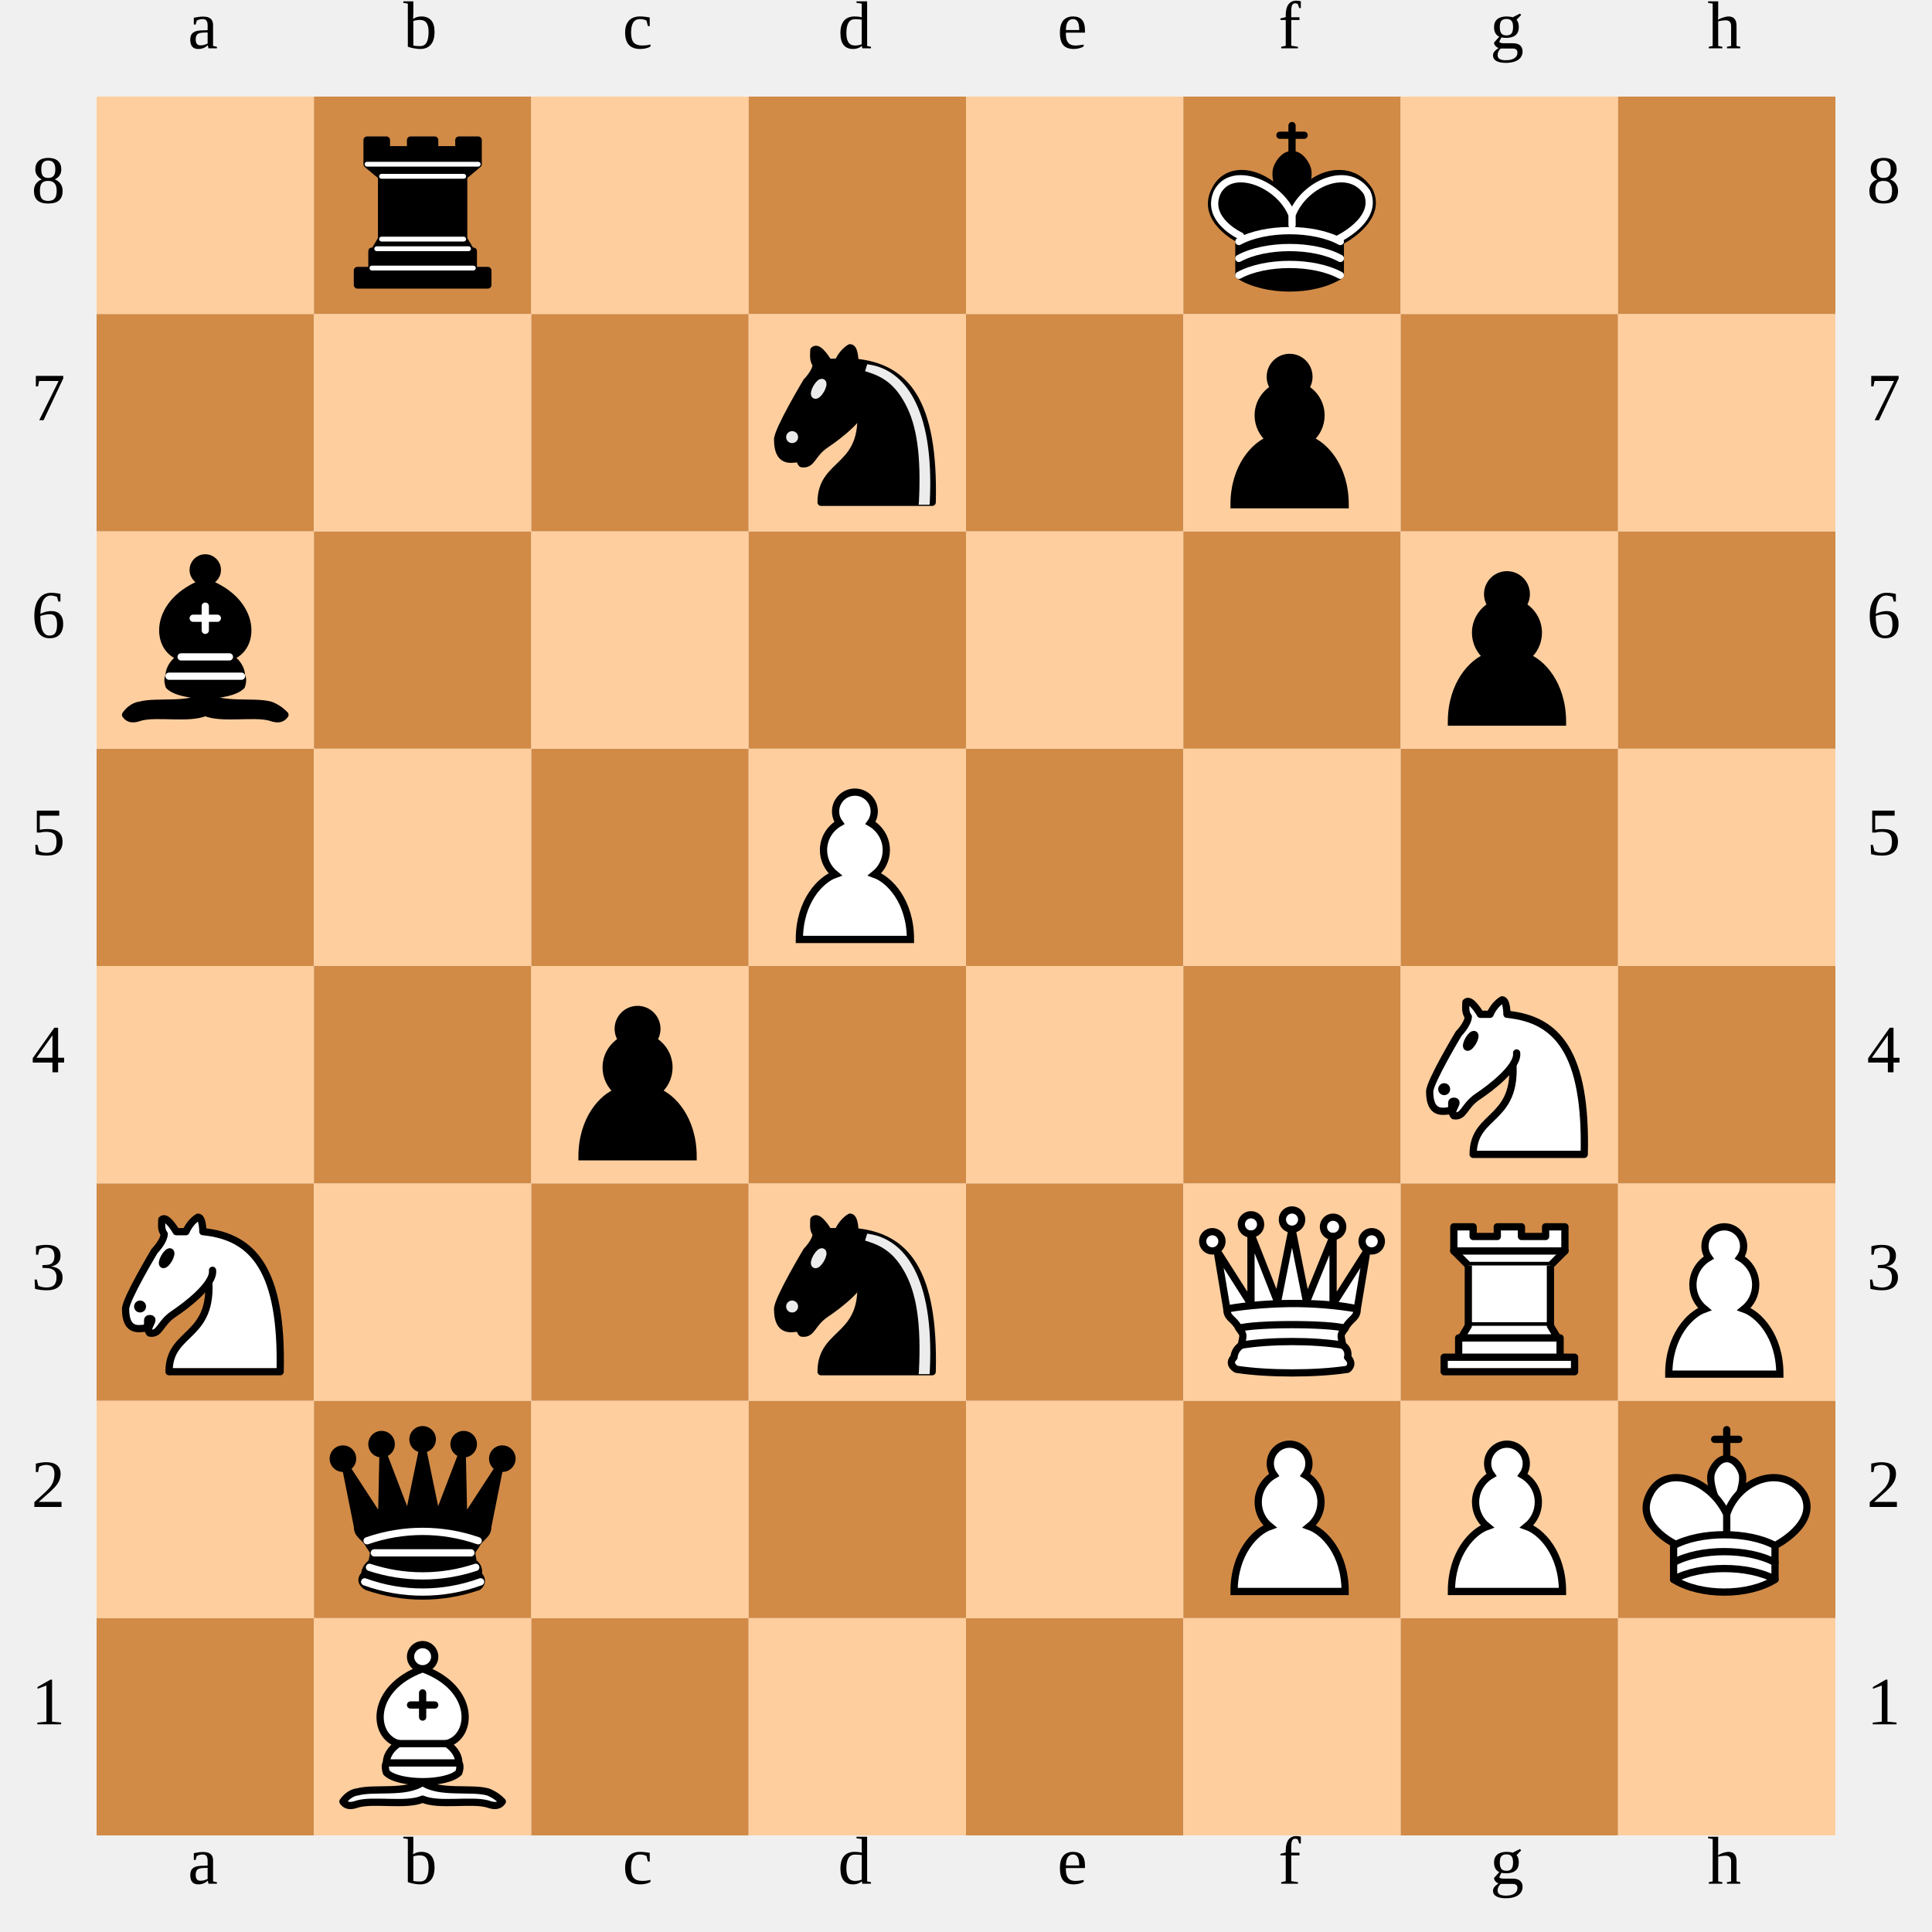
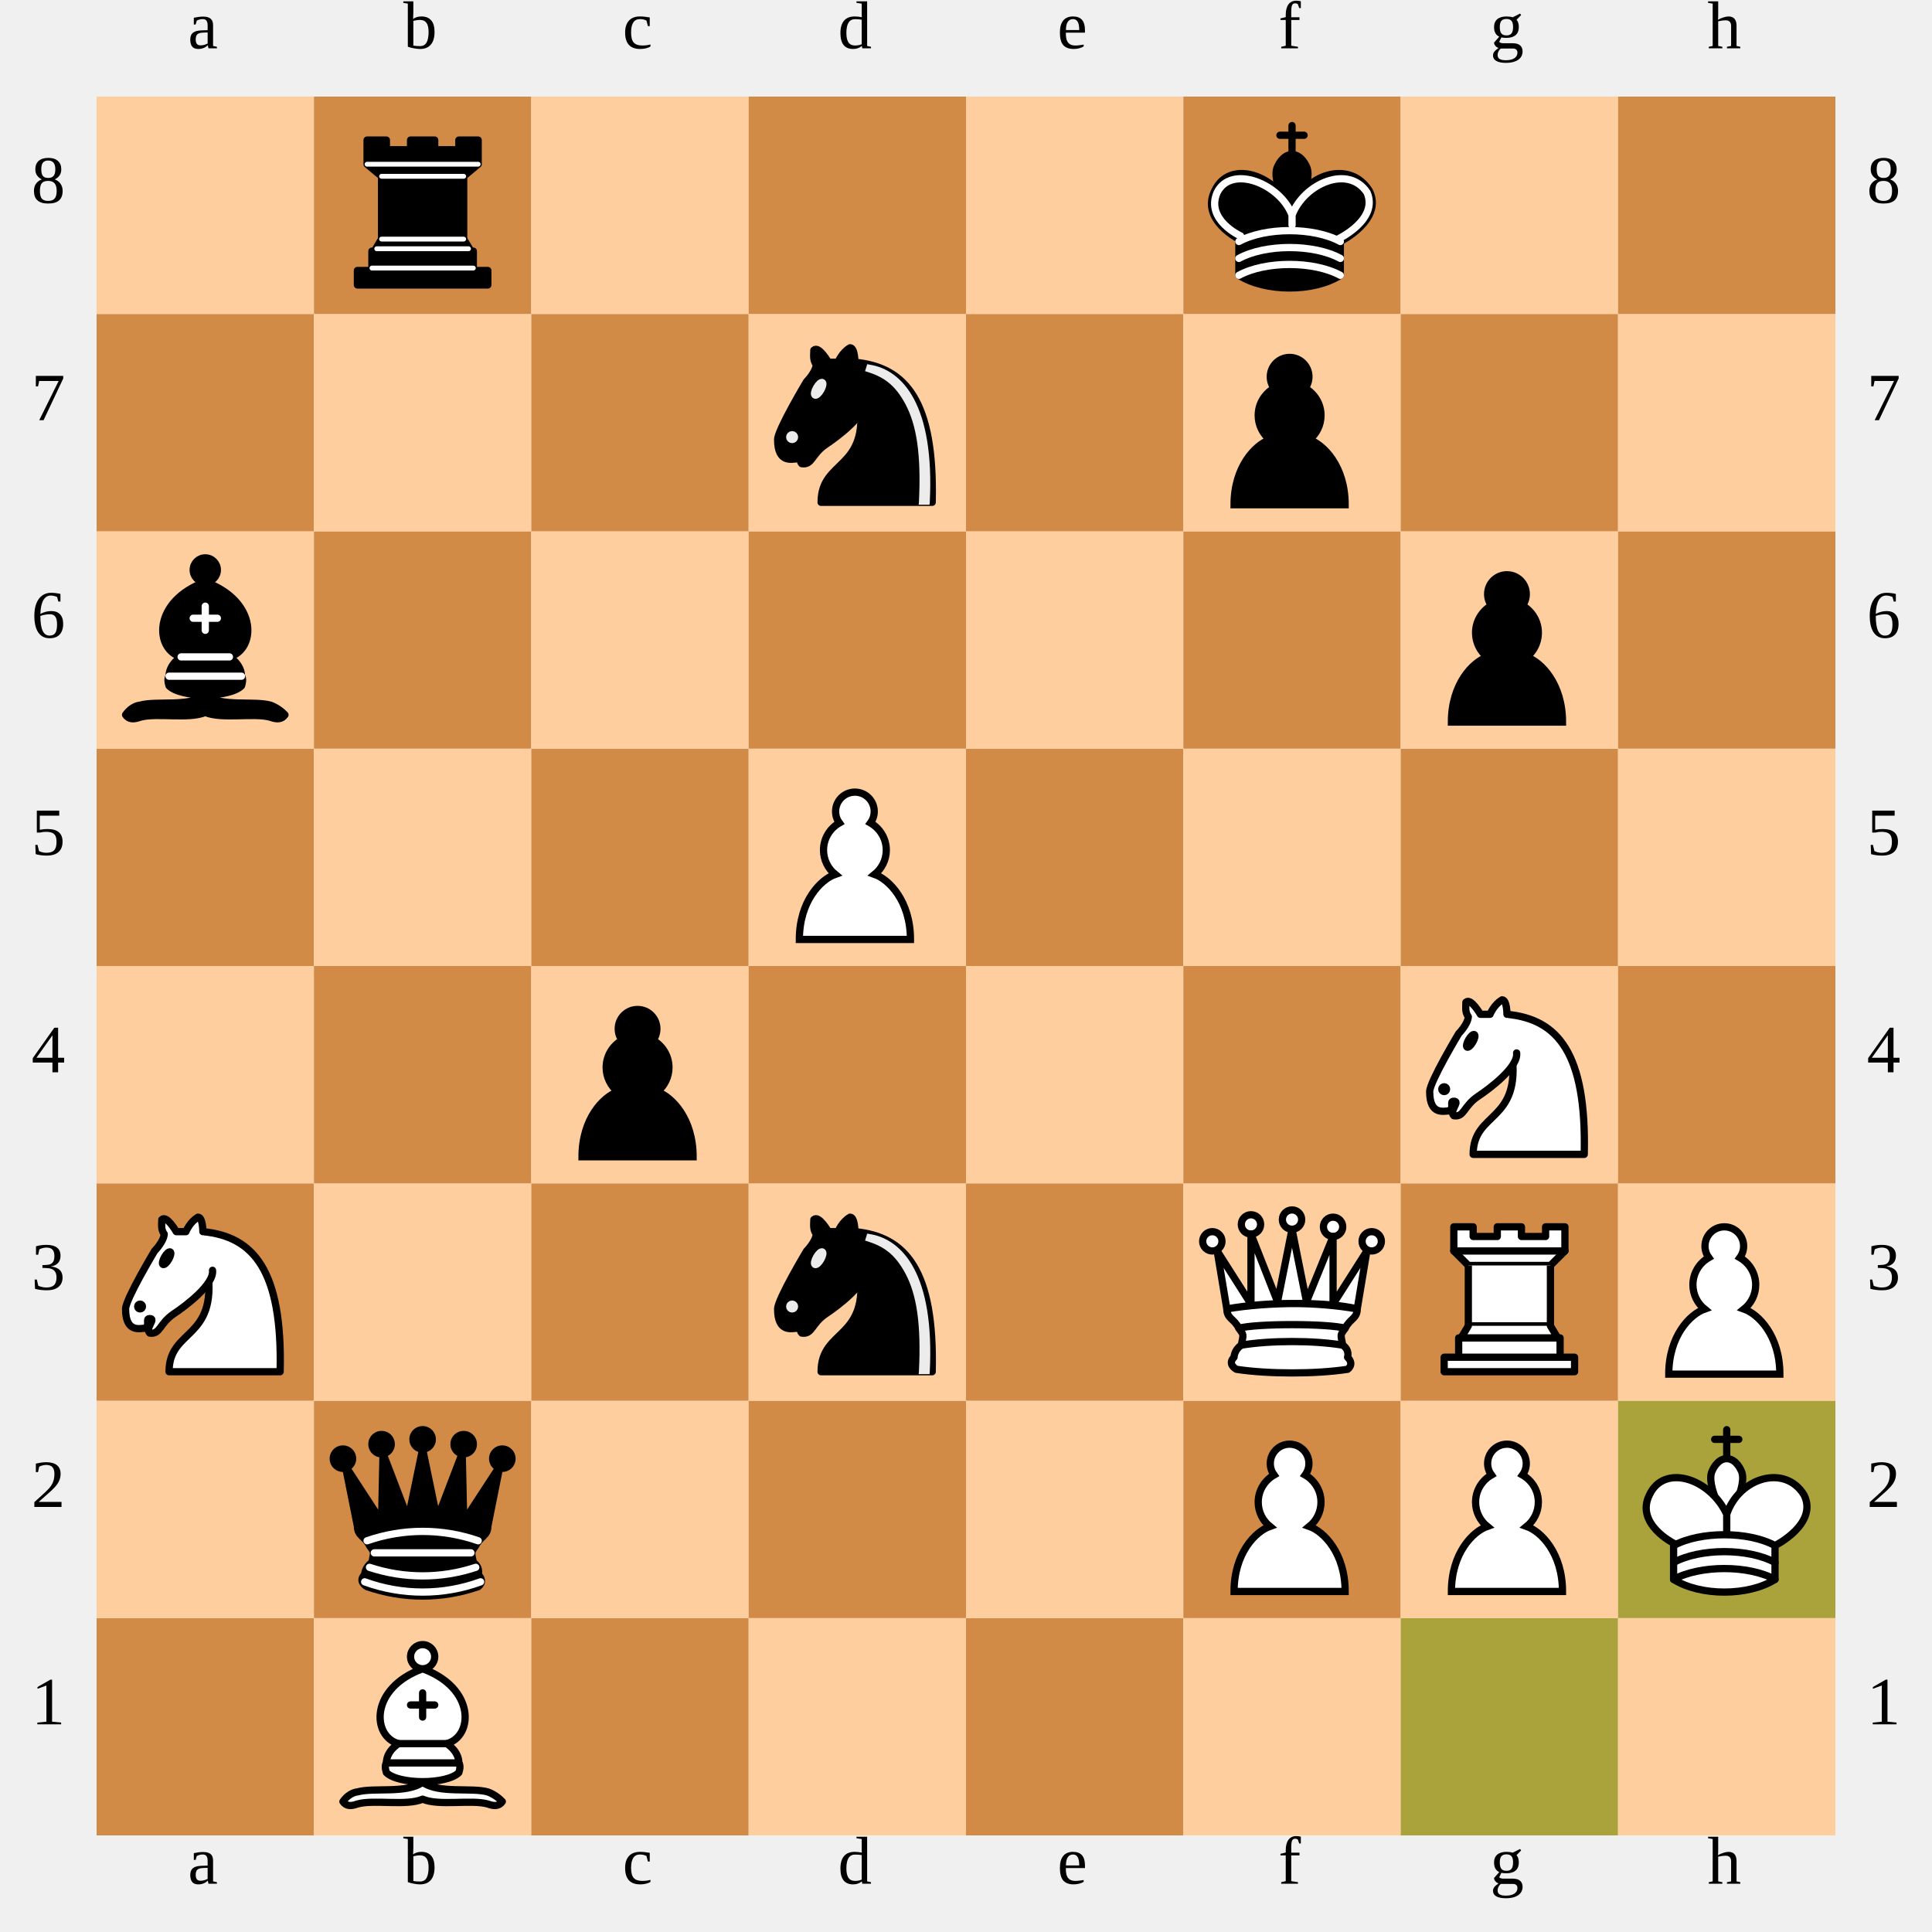
<svg xmlns="http://www.w3.org/2000/svg" xmlns:xlink="http://www.w3.org/1999/xlink" height="400" version="1.1" viewBox="0 0 400 400" width="400">
  <defs>
    <g class="white pawn" id="white-pawn">
      <path d="M22 9c-2.21 0-4 1.79-4 4 0 .89.29 1.71.78 2.38-1.95 1.12-3.28 3.21-3.28 5.62 0 2.03.94 3.84 2.41 5.03-3 1.06-7.41 5.55-7.41 13.47h23c0-7.92-4.41-12.41-7.41-13.47 1.47-1.19 2.41-3 2.41-5.03 0-2.41-1.33-4.5-3.28-5.62.49-.67.78-1.49.78-2.38 0-2.21-1.79-4-4-4z" fill="#fff" stroke="#000" stroke-linecap="round" stroke-width="1.5" />
    </g>
    <g class="white knight" fill="none" fill-rule="evenodd" id="white-knight" stroke="#000" stroke-linecap="round" stroke-linejoin="round" stroke-width="1.5">
      <path d="M 22,10 C 32.5,11 38.5,18 38,39 L 15,39 C 15,30 25,32.5 23,18" style="fill:#ffffff; stroke:#000000;" />
      <path d="M 24,18 C 24.38,20.91 18.45,25.37 16,27 C 13,29 13.18,31.34 11,31 C 9.958,30.06 12.41,27.96 11,28 C 10,28 11.19,29.23 10,30 C 9,30 5.997,31 6,26 C 6,24 12,14 12,14 C 12,14 13.89,12.1 14,10.5 C 13.27,9.506 13.5,8.5 13.5,7.5 C 14.5,6.5 16.5,10 16.5,10 L 18.5,10 C 18.5,10 19.28,8.008 21,7 C 22,7 22,10 22,10" style="fill:#ffffff; stroke:#000000;" />
      <path d="M 9.5 25.5 A 0.5 0.5 0 1 1 8.5,25.5 A 0.5 0.5 0 1 1 9.5 25.5 z" style="fill:#000000; stroke:#000000;" />
      <path d="M 15 15.5 A 0.5 1.5 0 1 1 14,15.5 A 0.5 1.5 0 1 1 15 15.5 z" style="fill:#000000; stroke:#000000;" transform="matrix(0.866,0.5,-0.5,0.866,9.693,-5.173)" />
    </g>
    <g class="white bishop" fill="none" fill-rule="evenodd" id="white-bishop" stroke="#000" stroke-linecap="round" stroke-linejoin="round" stroke-width="1.5">
      <g fill="#fff" stroke-linecap="butt">
        <path d="M9 36c3.39-.97 10.11.43 13.5-2 3.39 2.43 10.11 1.03 13.5 2 0 0 1.65.54 3 2-.68.97-1.65.99-3 .5-3.39-.97-10.11.46-13.5-1-3.39 1.46-10.11.03-13.5 1-1.354.49-2.323.47-3-.5 1.354-1.94 3-2 3-2zM15 32c2.5 2.5 12.5 2.5 15 0 .5-1.5 0-2 0-2 0-2.5-2.5-4-2.5-4 5.5-1.5 6-11.5-5-15.5-11 4-10.5 14-5 15.5 0 0-2.5 1.5-2.5 4 0 0-.5.5 0 2zM25 8a2.5 2.5 0 1 1-5 0 2.5 2.5 0 1 1 5 0z" />
      </g>
      <path d="M17.5 26h10M15 30h15m-7.5-14.5v5M20 18h5" stroke-linejoin="miter" />
    </g>
    <g class="white rook" fill="#fff" fill-rule="evenodd" id="white-rook" stroke="#000" stroke-linecap="round" stroke-linejoin="round" stroke-width="1.5">
      <path d="M9 39h27v-3H9v3zM12 36v-4h21v4H12zM11 14V9h4v2h5V9h5v2h5V9h4v5" stroke-linecap="butt" />
      <path d="M34 14l-3 3H14l-3-3" />
      <path d="M31 17v12.5H14V17" stroke-linecap="butt" stroke-linejoin="miter" />
      <path d="M31 29.5l1.5 2.5h-20l1.5-2.5" />
      <path d="M11 14h23" fill="none" stroke-linejoin="miter" />
    </g>
    <g class="white queen" fill="#fff" fill-rule="evenodd" id="white-queen" stroke="#000" stroke-linecap="round" stroke-linejoin="round" stroke-width="1.5">
      <path d="M8 12a2 2 0 1 1-4 0 2 2 0 1 1 4 0zM24.5 7.5a2 2 0 1 1-4 0 2 2 0 1 1 4 0zM41 12a2 2 0 1 1-4 0 2 2 0 1 1 4 0zM16 8.5a2 2 0 1 1-4 0 2 2 0 1 1 4 0zM33 9a2 2 0 1 1-4 0 2 2 0 1 1 4 0z" />
      <path d="M9 26c8.5-1.5 21-1.5 27 0l2-12-7 11V11l-5.5 13.5-3-15-3 15-5.5-14V25L7 14l2 12zM9 26c0 2 1.5 2 2.5 4 1 1.5 1 1 .5 3.5-1.5 1-1.5 2.5-1.5 2.5-1.5 1.5.5 2.5.5 2.5 6.5 1 16.5 1 23 0 0 0 1.5-1 0-2.5 0 0 .5-1.5-1-2.5-.5-2.5-.5-2 .5-3.5 1-2 2.5-2 2.5-4-8.5-1.5-18.5-1.5-27 0z" stroke-linecap="butt" />
      <path d="M11.5 30c3.5-1 18.5-1 22 0M12 33.5c6-1 15-1 21 0" fill="none" />
    </g>
    <g class="white king" fill="none" fill-rule="evenodd" id="white-king" stroke="#000" stroke-linecap="round" stroke-linejoin="round" stroke-width="1.5">
      <path d="M22.5 11.63V6M20 8h5" stroke-linejoin="miter" />
      <path d="M22.5 25s4.5-7.5 3-10.5c0 0-1-2.5-3-2.5s-3 2.5-3 2.5c-1.5 3 3 10.5 3 10.5" fill="#fff" stroke-linecap="butt" stroke-linejoin="miter" />
      <path d="M11.5 37c5.5 3.5 15.5 3.5 21 0v-7s9-4.5 6-10.5c-4-6.5-13.5-3.5-16 4V27v-3.5c-3.5-7.5-13-10.5-16-4-3 6 5 10 5 10V37z" fill="#fff" />
      <path d="M11.5 30c5.5-3 15.5-3 21 0m-21 3.5c5.5-3 15.5-3 21 0m-21 3.5c5.5-3 15.5-3 21 0" />
    </g>
    <g class="black pawn" id="black-pawn">
      <path d="M22 9c-2.21 0-4 1.79-4 4 0 .89.29 1.71.78 2.38-1.95 1.12-3.28 3.21-3.28 5.62 0 2.03.94 3.84 2.41 5.03-3 1.06-7.41 5.55-7.41 13.47h23c0-7.92-4.41-12.41-7.41-13.47 1.47-1.19 2.41-3 2.41-5.03 0-2.41-1.33-4.5-3.28-5.62.49-.67.78-1.49.78-2.38 0-2.21-1.79-4-4-4z" stroke="#000" stroke-linecap="round" stroke-width="1.5" />
    </g>
    <g class="black knight" fill="none" fill-rule="evenodd" id="black-knight" stroke="#000" stroke-linecap="round" stroke-linejoin="round" stroke-width="1.5">
      <path d="M 22,10 C 32.5,11 38.5,18 38,39 L 15,39 C 15,30 25,32.5 23,18" style="fill:#000000; stroke:#000000;" />
      <path d="M 24,18 C 24.38,20.91 18.45,25.37 16,27 C 13,29 13.18,31.34 11,31 C 9.958,30.06 12.41,27.96 11,28 C 10,28 11.19,29.23 10,30 C 9,30 5.997,31 6,26 C 6,24 12,14 12,14 C 12,14 13.89,12.1 14,10.5 C 13.27,9.506 13.5,8.5 13.5,7.5 C 14.5,6.5 16.5,10 16.5,10 L 18.5,10 C 18.5,10 19.28,8.008 21,7 C 22,7 22,10 22,10" style="fill:#000000; stroke:#000000;" />
      <path d="M 9.5 25.5 A 0.5 0.5 0 1 1 8.5,25.5 A 0.5 0.5 0 1 1 9.5 25.5 z" style="fill:#ececec; stroke:#ececec;" />
      <path d="M 15 15.5 A 0.5 1.5 0 1 1 14,15.5 A 0.5 1.5 0 1 1 15 15.5 z" style="fill:#ececec; stroke:#ececec;" transform="matrix(0.866,0.5,-0.5,0.866,9.693,-5.173)" />
      <path d="M 24.55,10.4 L 24.1,11.85 L 24.6,12 C 27.75,13 30.25,14.49 32.5,18.75 C 34.75,23.01 35.75,29.06 35.25,39 L 35.2,39.5 L 37.45,39.5 L 37.5,39 C 38,28.94 36.62,22.15 34.25,17.66 C 31.88,13.17 28.46,11.02 25.06,10.5 L 24.55,10.4 z " style="fill:#ececec; stroke:none;" />
    </g>
    <g class="black bishop" fill="none" fill-rule="evenodd" id="black-bishop" stroke="#000" stroke-linecap="round" stroke-linejoin="round" stroke-width="1.5">
      <path d="M9 36c3.39-.97 10.11.43 13.5-2 3.39 2.43 10.11 1.03 13.5 2 0 0 1.65.54 3 2-.68.97-1.65.99-3 .5-3.39-.97-10.11.46-13.5-1-3.39 1.46-10.11.03-13.5 1-1.354.49-2.323.47-3-.5 1.354-1.94 3-2 3-2zm6-4c2.5 2.5 12.5 2.5 15 0 .5-1.5 0-2 0-2 0-2.5-2.5-4-2.5-4 5.5-1.5 6-11.5-5-15.5-11 4-10.5 14-5 15.5 0 0-2.5 1.5-2.5 4 0 0-.5.5 0 2zM25 8a2.5 2.5 0 1 1-5 0 2.5 2.5 0 1 1 5 0z" fill="#000" stroke-linecap="butt" />
      <path d="M17.5 26h10M15 30h15m-7.5-14.5v5M20 18h5" stroke="#fff" stroke-linejoin="miter" />
    </g>
    <g class="black rook" fill="#000" fill-rule="evenodd" id="black-rook" stroke="#000" stroke-linecap="round" stroke-linejoin="round" stroke-width="1.5">
      <path d="M9 39h27v-3H9v3zM12.5 32l1.5-2.5h17l1.5 2.5h-20zM12 36v-4h21v4H12z" stroke-linecap="butt" />
      <path d="M14 29.5v-13h17v13H14z" stroke-linecap="butt" stroke-linejoin="miter" />
      <path d="M14 16.5L11 14h23l-3 2.5H14zM11 14V9h4v2h5V9h5v2h5V9h4v5H11z" stroke-linecap="butt" />
      <path d="M12 35.5h21M13 31.5h19M14 29.5h17M14 16.5h17M11 14h23" fill="none" stroke="#fff" stroke-linejoin="miter" stroke-width="1" />
    </g>
    <g class="black queen" fill="#000" fill-rule="evenodd" id="black-queen" stroke="#000" stroke-linecap="round" stroke-linejoin="round" stroke-width="1.5">
      <g fill="#000" stroke="none">
        <circle cx="6" cy="12" r="2.75" />
        <circle cx="14" cy="9" r="2.75" />
        <circle cx="22.5" cy="8" r="2.75" />
        <circle cx="31" cy="9" r="2.75" />
        <circle cx="39" cy="12" r="2.75" />
      </g>
      <path d="M9 26c8.5-1.5 21-1.5 27 0l2.5-12.5L31 25l-.3-14.1-5.2 13.6-3-14.5-3 14.5-5.2-13.6L14 25 6.5 13.5 9 26zM9 26c0 2 1.5 2 2.5 4 1 1.5 1 1 .5 3.5-1.5 1-1.5 2.5-1.5 2.5-1.5 1.5.5 2.5.5 2.5 6.5 1 16.5 1 23 0 0 0 1.5-1 0-2.5 0 0 .5-1.5-1-2.5-.5-2.5-.5-2 .5-3.5 1-2 2.5-2 2.5-4-8.5-1.5-18.5-1.5-27 0z" stroke-linecap="butt" />
      <path d="M11 38.5a35 35 1 0 0 23 0" fill="none" stroke-linecap="butt" />
      <path d="M11 29a35 35 1 0 1 23 0M12.5 31.5h20M11.5 34.5a35 35 1 0 0 22 0M10.5 37.5a35 35 1 0 0 24 0" fill="none" stroke="#fff" />
    </g>
    <g class="black king" fill="none" fill-rule="evenodd" id="black-king" stroke="#000" stroke-linecap="round" stroke-linejoin="round" stroke-width="1.5">
      <path d="M22.5 11.63V6" stroke-linejoin="miter" />
      <path d="M22.5 25s4.5-7.5 3-10.5c0 0-1-2.5-3-2.5s-3 2.5-3 2.5c-1.5 3 3 10.5 3 10.5" fill="#000" stroke-linecap="butt" stroke-linejoin="miter" />
      <path d="M11.5 37c5.5 3.5 15.5 3.5 21 0v-7s9-4.5 6-10.5c-4-6.5-13.5-3.5-16 4V27v-3.5c-3.5-7.5-13-10.5-16-4-3 6 5 10 5 10V37z" fill="#000" />
      <path d="M20 8h5" stroke-linejoin="miter" />
      <path d="M32 29.5s8.5-4 6.03-9.65C34.15 14 25 18 22.5 24.5l.01 2.1-.01-2.1C20 18 9.906 14 6.997 19.85c-2.497 5.65 4.853 9 4.853 9M11.5 30c5.5-3 15.5-3 21 0m-21 3.5c5.5-3 15.5-3 21 0m-21 3.5c5.5-3 15.5-3 21 0" stroke="#fff" />
    </g>
  </defs>
  <rect class="square dark a1" fill="#d18b47" height="45" stroke="none" width="45" x="20" y="335" />
  <rect class="square light b1" fill="#ffce9e" height="45" stroke="none" width="45" x="65" y="335" />
  <use transform="translate(65, 335)" xlink:href="#white-bishop" />
  <rect class="square dark c1" fill="#d18b47" height="45" stroke="none" width="45" x="110" y="335" />
  <rect class="square light d1" fill="#ffce9e" height="45" stroke="none" width="45" x="155" y="335" />
  <rect class="square dark e1" fill="#d18b47" height="45" stroke="none" width="45" x="200" y="335" />
  <rect class="square light f1" fill="#ffce9e" height="45" stroke="none" width="45" x="245" y="335" />
-   <rect class="square dark g1" fill="#d18b47" height="45" stroke="none" width="45" x="290" y="335" />
+   <rect class="square dark lastmove g1" fill="#aaa23b" height="45" stroke="none" width="45" x="290" y="335" />
  <rect class="square light h1" fill="#ffce9e" height="45" stroke="none" width="45" x="335" y="335" />
  <rect class="square light a2" fill="#ffce9e" height="45" stroke="none" width="45" x="20" y="290" />
  <rect class="square dark b2" fill="#d18b47" height="45" stroke="none" width="45" x="65" y="290" />
  <use transform="translate(65, 290)" xlink:href="#black-queen" />
  <rect class="square light c2" fill="#ffce9e" height="45" stroke="none" width="45" x="110" y="290" />
  <rect class="square dark d2" fill="#d18b47" height="45" stroke="none" width="45" x="155" y="290" />
  <rect class="square light e2" fill="#ffce9e" height="45" stroke="none" width="45" x="200" y="290" />
  <rect class="square dark f2" fill="#d18b47" height="45" stroke="none" width="45" x="245" y="290" />
  <use transform="translate(245, 290)" xlink:href="#white-pawn" />
  <rect class="square light g2" fill="#ffce9e" height="45" stroke="none" width="45" x="290" y="290" />
  <use transform="translate(290, 290)" xlink:href="#white-pawn" />
-   <rect class="square dark h2" fill="#d18b47" height="45" stroke="none" width="45" x="335" y="290" />
+   <rect class="square dark lastmove h2" fill="#aaa23b" height="45" stroke="none" width="45" x="335" y="290" />
  <use transform="translate(335, 290)" xlink:href="#white-king" />
  <rect class="square dark a3" fill="#d18b47" height="45" stroke="none" width="45" x="20" y="245" />
  <use transform="translate(20, 245)" xlink:href="#white-knight" />
  <rect class="square light b3" fill="#ffce9e" height="45" stroke="none" width="45" x="65" y="245" />
  <rect class="square dark c3" fill="#d18b47" height="45" stroke="none" width="45" x="110" y="245" />
  <rect class="square light d3" fill="#ffce9e" height="45" stroke="none" width="45" x="155" y="245" />
  <use transform="translate(155, 245)" xlink:href="#black-knight" />
  <rect class="square dark e3" fill="#d18b47" height="45" stroke="none" width="45" x="200" y="245" />
  <rect class="square light f3" fill="#ffce9e" height="45" stroke="none" width="45" x="245" y="245" />
  <use transform="translate(245, 245)" xlink:href="#white-queen" />
  <rect class="square dark g3" fill="#d18b47" height="45" stroke="none" width="45" x="290" y="245" />
  <use transform="translate(290, 245)" xlink:href="#white-rook" />
  <rect class="square light h3" fill="#ffce9e" height="45" stroke="none" width="45" x="335" y="245" />
  <use transform="translate(335, 245)" xlink:href="#white-pawn" />
  <rect class="square light a4" fill="#ffce9e" height="45" stroke="none" width="45" x="20" y="200" />
  <rect class="square dark b4" fill="#d18b47" height="45" stroke="none" width="45" x="65" y="200" />
  <rect class="square light c4" fill="#ffce9e" height="45" stroke="none" width="45" x="110" y="200" />
  <use transform="translate(110, 200)" xlink:href="#black-pawn" />
  <rect class="square dark d4" fill="#d18b47" height="45" stroke="none" width="45" x="155" y="200" />
  <rect class="square light e4" fill="#ffce9e" height="45" stroke="none" width="45" x="200" y="200" />
  <rect class="square dark f4" fill="#d18b47" height="45" stroke="none" width="45" x="245" y="200" />
  <rect class="square light g4" fill="#ffce9e" height="45" stroke="none" width="45" x="290" y="200" />
  <use transform="translate(290, 200)" xlink:href="#white-knight" />
  <rect class="square dark h4" fill="#d18b47" height="45" stroke="none" width="45" x="335" y="200" />
  <rect class="square dark a5" fill="#d18b47" height="45" stroke="none" width="45" x="20" y="155" />
  <rect class="square light b5" fill="#ffce9e" height="45" stroke="none" width="45" x="65" y="155" />
  <rect class="square dark c5" fill="#d18b47" height="45" stroke="none" width="45" x="110" y="155" />
  <rect class="square light d5" fill="#ffce9e" height="45" stroke="none" width="45" x="155" y="155" />
  <use transform="translate(155, 155)" xlink:href="#white-pawn" />
  <rect class="square dark e5" fill="#d18b47" height="45" stroke="none" width="45" x="200" y="155" />
  <rect class="square light f5" fill="#ffce9e" height="45" stroke="none" width="45" x="245" y="155" />
  <rect class="square dark g5" fill="#d18b47" height="45" stroke="none" width="45" x="290" y="155" />
  <rect class="square light h5" fill="#ffce9e" height="45" stroke="none" width="45" x="335" y="155" />
  <rect class="square light a6" fill="#ffce9e" height="45" stroke="none" width="45" x="20" y="110" />
  <use transform="translate(20, 110)" xlink:href="#black-bishop" />
  <rect class="square dark b6" fill="#d18b47" height="45" stroke="none" width="45" x="65" y="110" />
  <rect class="square light c6" fill="#ffce9e" height="45" stroke="none" width="45" x="110" y="110" />
  <rect class="square dark d6" fill="#d18b47" height="45" stroke="none" width="45" x="155" y="110" />
  <rect class="square light e6" fill="#ffce9e" height="45" stroke="none" width="45" x="200" y="110" />
  <rect class="square dark f6" fill="#d18b47" height="45" stroke="none" width="45" x="245" y="110" />
  <rect class="square light g6" fill="#ffce9e" height="45" stroke="none" width="45" x="290" y="110" />
  <use transform="translate(290, 110)" xlink:href="#black-pawn" />
  <rect class="square dark h6" fill="#d18b47" height="45" stroke="none" width="45" x="335" y="110" />
  <rect class="square dark a7" fill="#d18b47" height="45" stroke="none" width="45" x="20" y="65" />
  <rect class="square light b7" fill="#ffce9e" height="45" stroke="none" width="45" x="65" y="65" />
  <rect class="square dark c7" fill="#d18b47" height="45" stroke="none" width="45" x="110" y="65" />
  <rect class="square light d7" fill="#ffce9e" height="45" stroke="none" width="45" x="155" y="65" />
  <use transform="translate(155, 65)" xlink:href="#black-knight" />
  <rect class="square dark e7" fill="#d18b47" height="45" stroke="none" width="45" x="200" y="65" />
  <rect class="square light f7" fill="#ffce9e" height="45" stroke="none" width="45" x="245" y="65" />
  <use transform="translate(245, 65)" xlink:href="#black-pawn" />
  <rect class="square dark g7" fill="#d18b47" height="45" stroke="none" width="45" x="290" y="65" />
  <rect class="square light h7" fill="#ffce9e" height="45" stroke="none" width="45" x="335" y="65" />
  <rect class="square light a8" fill="#ffce9e" height="45" stroke="none" width="45" x="20" y="20" />
  <rect class="square dark b8" fill="#d18b47" height="45" stroke="none" width="45" x="65" y="20" />
  <use transform="translate(65, 20)" xlink:href="#black-rook" />
  <rect class="square light c8" fill="#ffce9e" height="45" stroke="none" width="45" x="110" y="20" />
  <rect class="square dark d8" fill="#d18b47" height="45" stroke="none" width="45" x="155" y="20" />
  <rect class="square light e8" fill="#ffce9e" height="45" stroke="none" width="45" x="200" y="20" />
  <rect class="square dark f8" fill="#d18b47" height="45" stroke="none" width="45" x="245" y="20" />
  <use transform="translate(245, 20)" xlink:href="#black-king" />
  <rect class="square light g8" fill="#ffce9e" height="45" stroke="none" width="45" x="290" y="20" />
  <rect class="square dark h8" fill="#d18b47" height="45" stroke="none" width="45" x="335" y="20" />
  <text alignment-baseline="middle" font-size="14" text-anchor="middle" x="42" y="10">a</text>
  <text alignment-baseline="middle" font-size="14" text-anchor="middle" x="42" y="390">a</text>
  <text alignment-baseline="middle" font-size="14" text-anchor="middle" x="87" y="10">b</text>
  <text alignment-baseline="middle" font-size="14" text-anchor="middle" x="87" y="390">b</text>
  <text alignment-baseline="middle" font-size="14" text-anchor="middle" x="132" y="10">c</text>
  <text alignment-baseline="middle" font-size="14" text-anchor="middle" x="132" y="390">c</text>
  <text alignment-baseline="middle" font-size="14" text-anchor="middle" x="177" y="10">d</text>
  <text alignment-baseline="middle" font-size="14" text-anchor="middle" x="177" y="390">d</text>
  <text alignment-baseline="middle" font-size="14" text-anchor="middle" x="222" y="10">e</text>
  <text alignment-baseline="middle" font-size="14" text-anchor="middle" x="222" y="390">e</text>
  <text alignment-baseline="middle" font-size="14" text-anchor="middle" x="267" y="10">f</text>
  <text alignment-baseline="middle" font-size="14" text-anchor="middle" x="267" y="390">f</text>
  <text alignment-baseline="middle" font-size="14" text-anchor="middle" x="312" y="10">g</text>
  <text alignment-baseline="middle" font-size="14" text-anchor="middle" x="312" y="390">g</text>
  <text alignment-baseline="middle" font-size="14" text-anchor="middle" x="357" y="10">h</text>
  <text alignment-baseline="middle" font-size="14" text-anchor="middle" x="357" y="390">h</text>
  <text alignment-baseline="middle" font-size="14" text-anchor="middle" x="10" y="357">1</text>
  <text alignment-baseline="middle" font-size="14" text-anchor="middle" x="390" y="357">1</text>
  <text alignment-baseline="middle" font-size="14" text-anchor="middle" x="10" y="312">2</text>
  <text alignment-baseline="middle" font-size="14" text-anchor="middle" x="390" y="312">2</text>
  <text alignment-baseline="middle" font-size="14" text-anchor="middle" x="10" y="267">3</text>
  <text alignment-baseline="middle" font-size="14" text-anchor="middle" x="390" y="267">3</text>
  <text alignment-baseline="middle" font-size="14" text-anchor="middle" x="10" y="222">4</text>
  <text alignment-baseline="middle" font-size="14" text-anchor="middle" x="390" y="222">4</text>
  <text alignment-baseline="middle" font-size="14" text-anchor="middle" x="10" y="177">5</text>
  <text alignment-baseline="middle" font-size="14" text-anchor="middle" x="390" y="177">5</text>
  <text alignment-baseline="middle" font-size="14" text-anchor="middle" x="10" y="132">6</text>
  <text alignment-baseline="middle" font-size="14" text-anchor="middle" x="390" y="132">6</text>
  <text alignment-baseline="middle" font-size="14" text-anchor="middle" x="10" y="87">7</text>
  <text alignment-baseline="middle" font-size="14" text-anchor="middle" x="390" y="87">7</text>
  <text alignment-baseline="middle" font-size="14" text-anchor="middle" x="10" y="42">8</text>
  <text alignment-baseline="middle" font-size="14" text-anchor="middle" x="390" y="42">8</text>
</svg>
